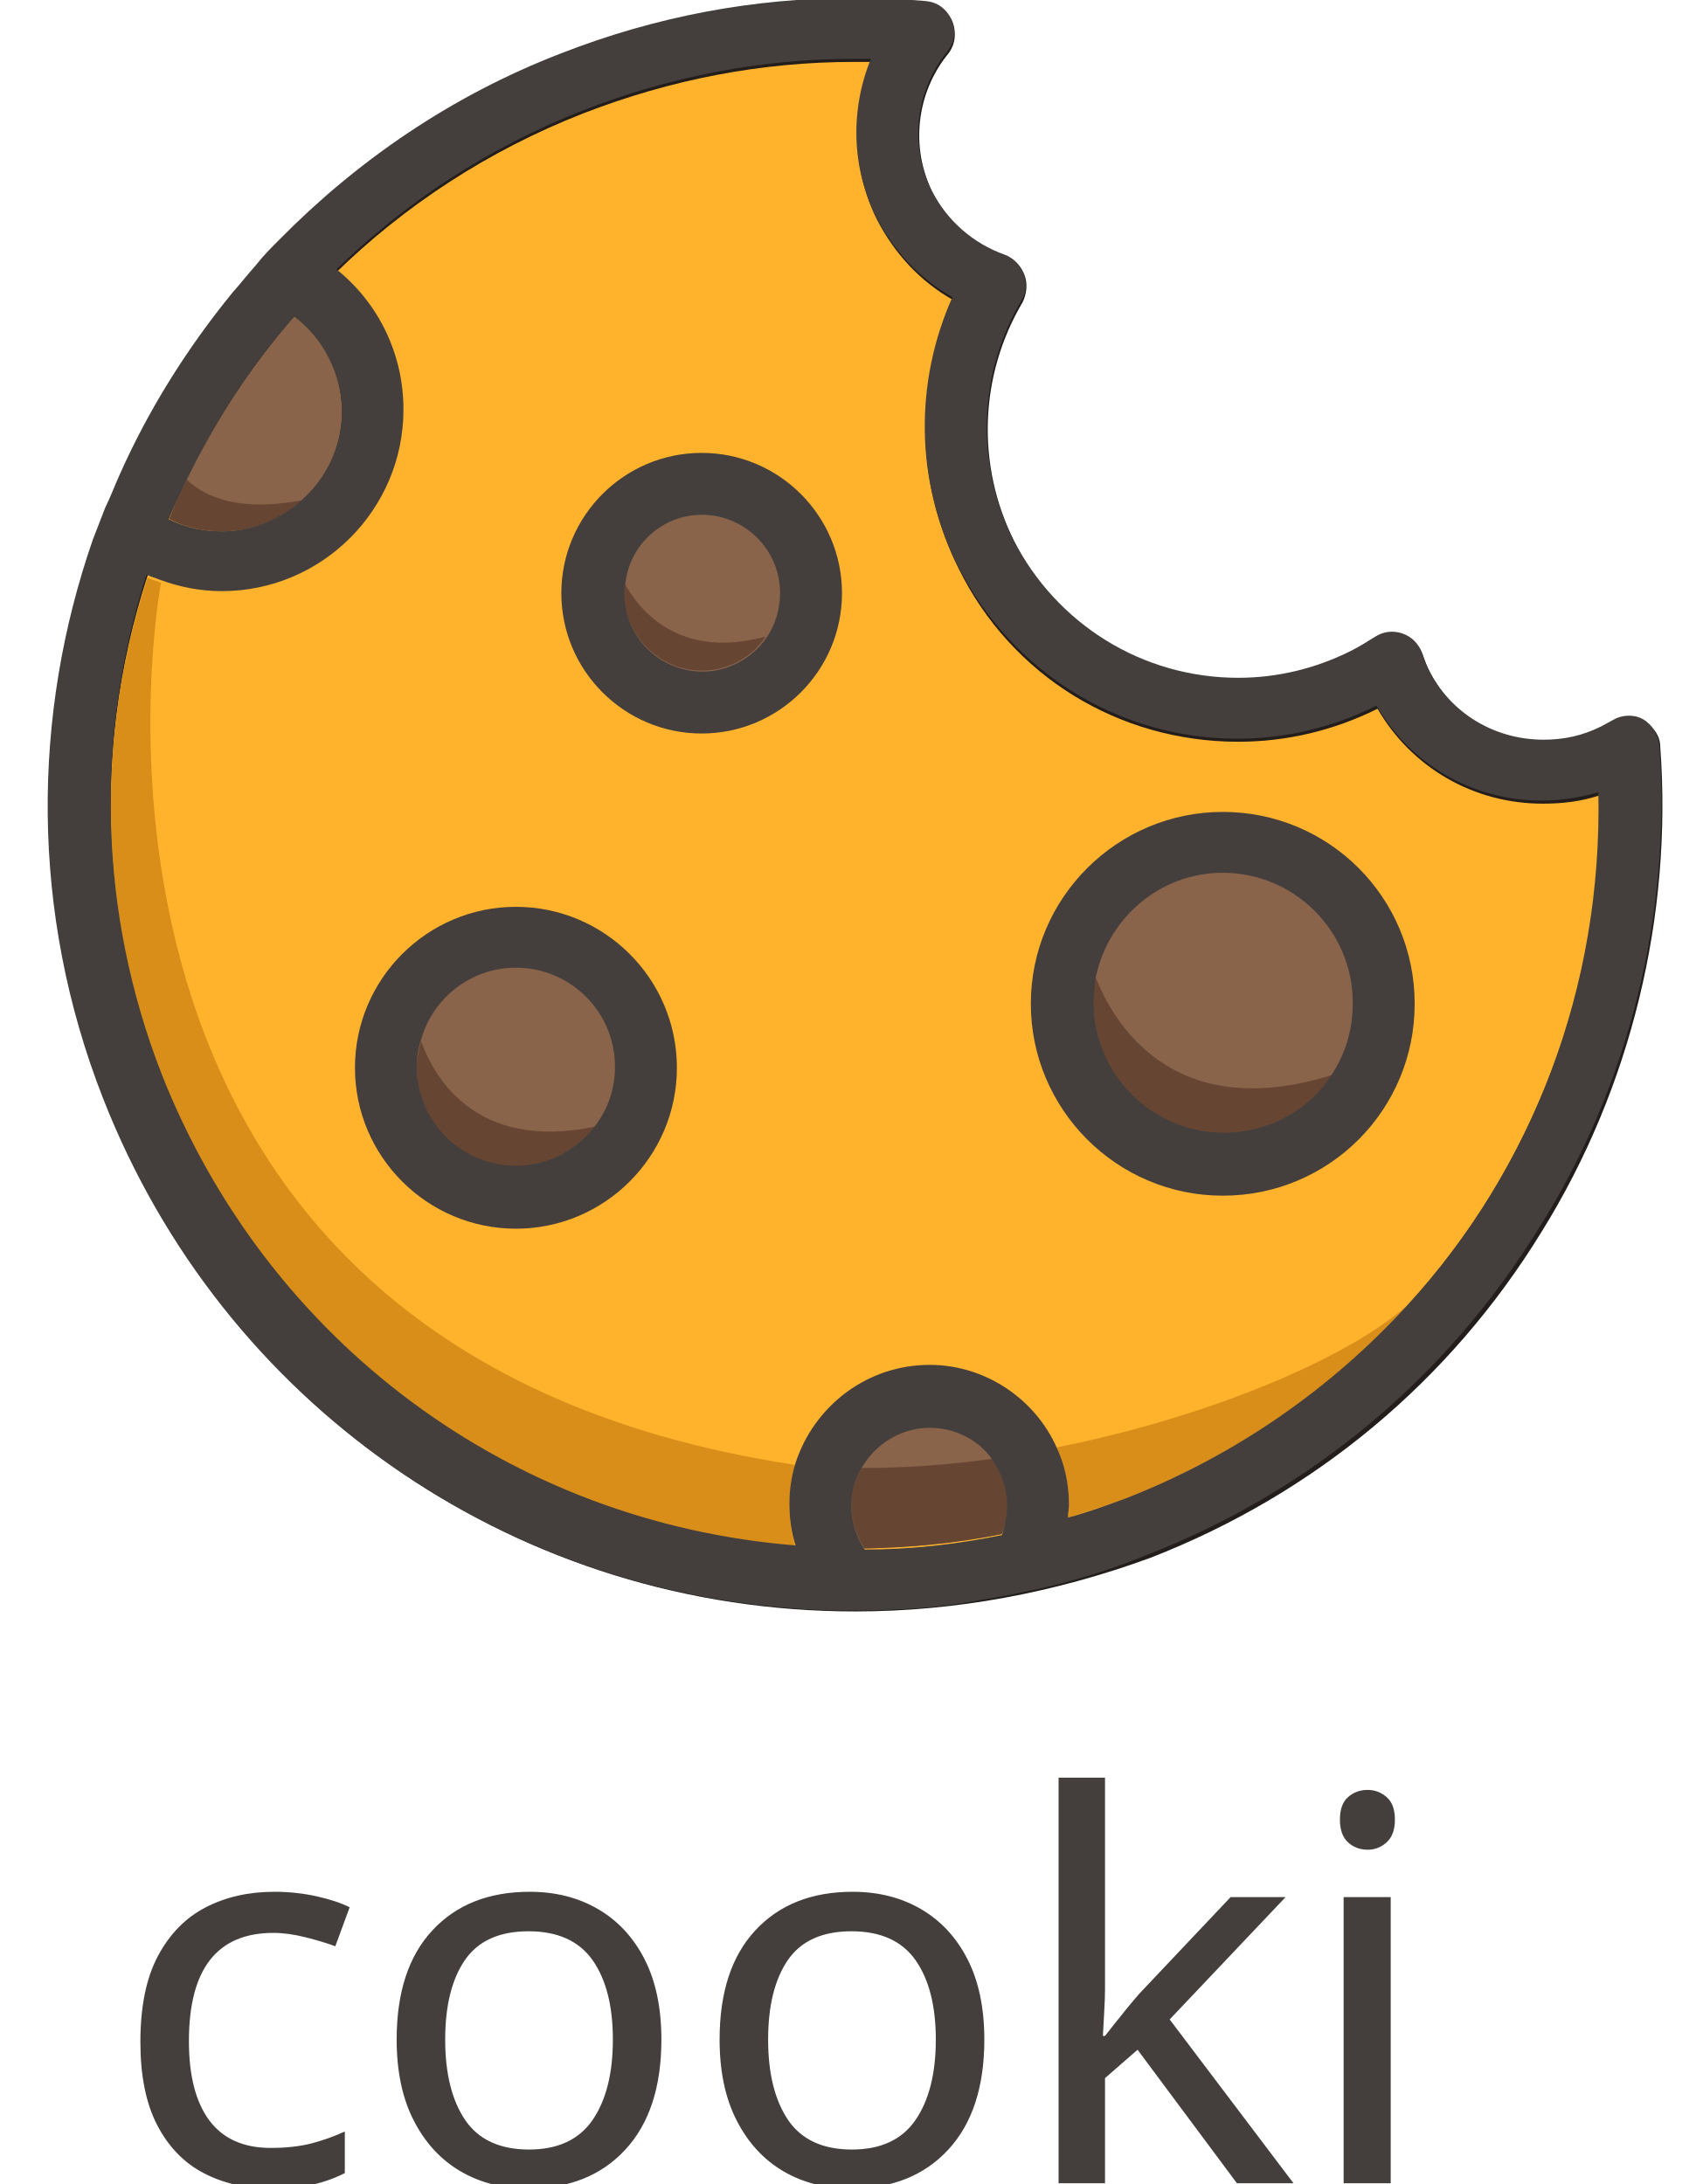
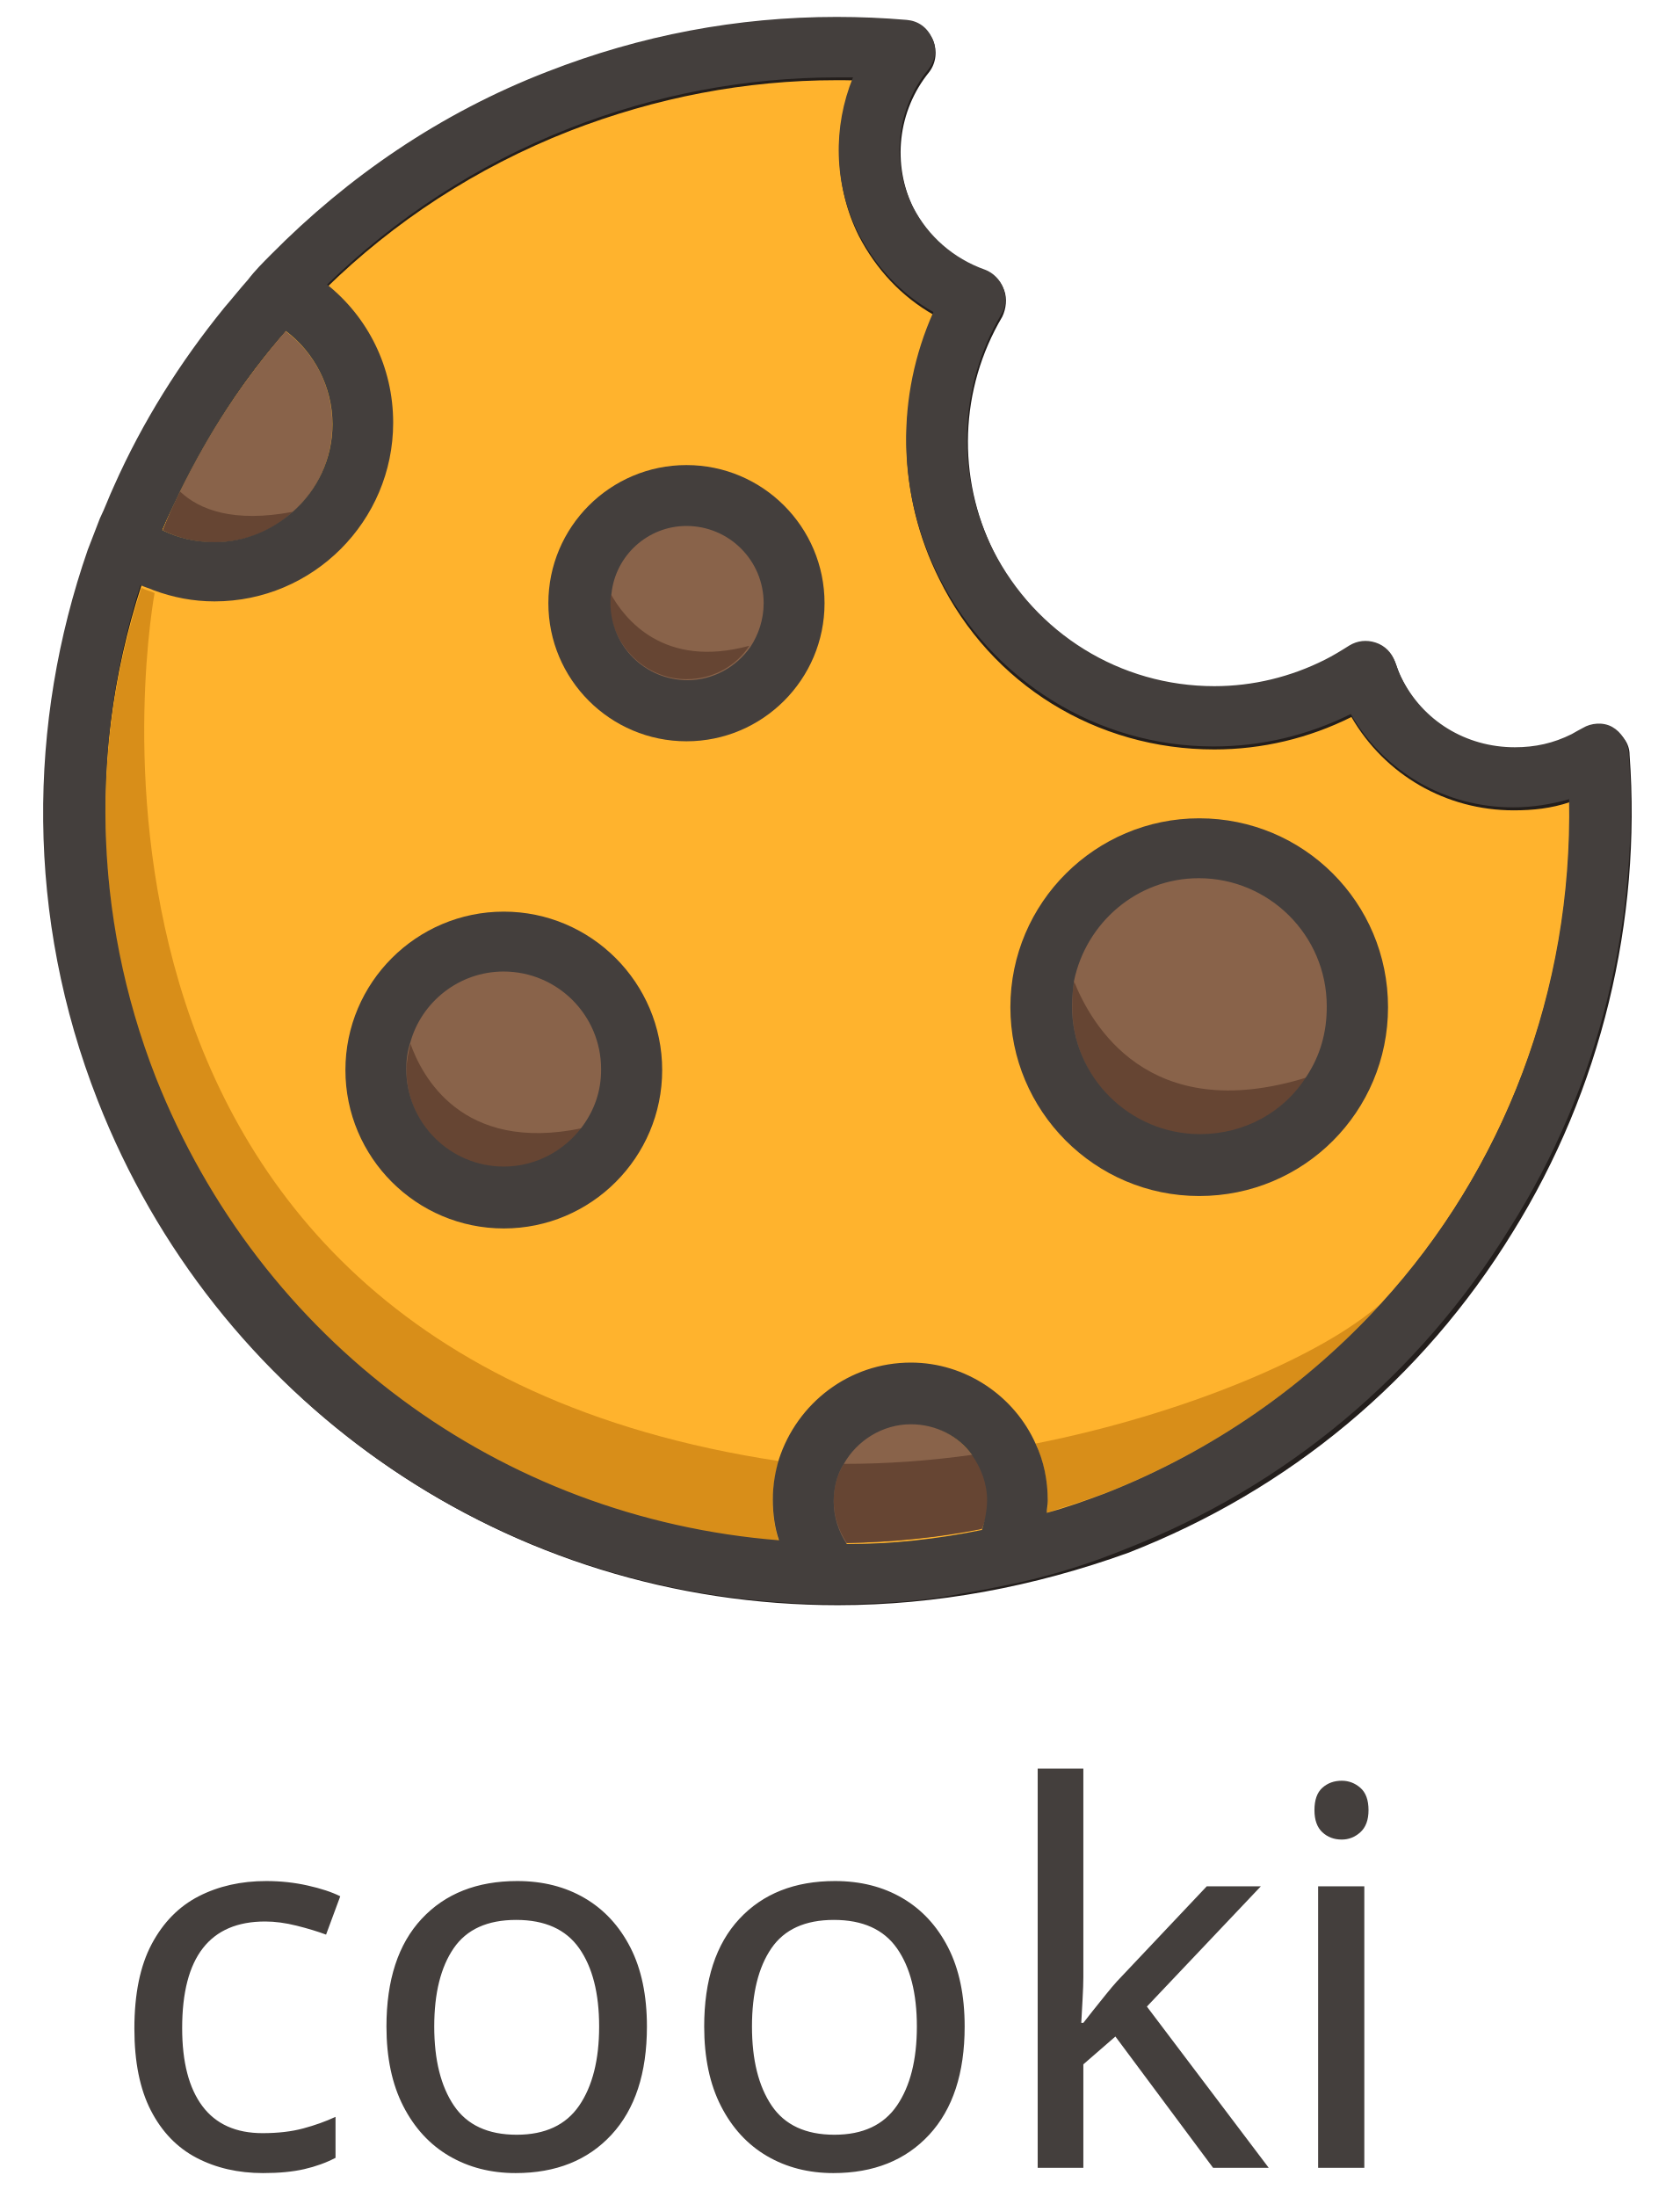
- <svg xmlns="http://www.w3.org/2000/svg" version="1.1" id="Calque_1" x="0px" y="0px" viewBox="335 186.3 165 211.7" enable-background="new 335 186.3 165 211.7" xml:space="preserve">
+ <svg xmlns="http://www.w3.org/2000/svg" version="1.1" id="Calque_1" x="0px" y="0px" viewBox="0 0 844 1104" enable-background="new 0 0 844 1104" xml:space="preserve">
  <g>
-     <path fill="#FFB32D" d="M470.6,252.6c-0.3-0.6-0.5-1.2-0.8-1.9c-0.8,0.6-1.7,1.1-2.7,1.5c-13.5,6.8-29.9,1.3-36.7-12.2   c-4.3-8.6-3.6-18.4,0.9-26.1c-3.7-1.3-6.9-3.9-8.8-7.7c-2.8-5.6-1.9-12.1,1.8-16.7c-11.2-1-22.8,0.5-34,4.9   c-38.6,15.1-57.6,58.7-42.5,97.4c15.1,38.6,58.7,57.6,97.4,42.5c31.5-12.3,49.9-43.6,47.5-75.6c-0.4,0.3-0.9,0.5-1.4,0.8   C483.8,263.3,474.5,260.2,470.6,252.6" />
-     <path fill="#231E1C" d="M417.9,342.5c-32.4,0-60.9-19.5-72.7-49.6c-15.7-40.1,4.1-85.5,44.2-101.2c9.1-3.6,18.7-5.4,28.5-5.4   c2.3,0,4.6,0.1,6.9,0.3c1.1,0.1,2.1,0.8,2.5,1.8s0.3,2.2-0.4,3.1c-3.1,3.8-3.7,9.1-1.5,13.5c1.5,2.9,4,5.1,7.1,6.2   c0.9,0.3,1.5,1,1.8,1.8c0.3,0.8,0.2,1.8-0.2,2.6c-4.2,7.1-4.5,15.8-0.8,23.2c4.1,8.3,12.5,13.4,21.8,13.4c3.8,0,7.4-0.9,10.9-2.6   c0.8-0.4,1.6-0.9,2.4-1.4c0.8-0.5,1.7-0.6,2.6-0.3c0.9,0.3,1.6,1,1.9,1.9c0.2,0.6,0.4,1.1,0.6,1.5c2.1,4.3,6.4,6.9,11.2,6.9   c1.9,0,3.8-0.4,5.6-1.3c0.4-0.2,0.7-0.4,1.1-0.6c0.9-0.6,2-0.6,2.9-0.1c0.9,0.5,1.6,1.4,1.6,2.5c1.2,16.3-2.8,33-11.5,47   c-8.9,14.5-22,25.4-37.9,31.6C437.2,340.7,427.6,342.5,417.9,342.5z M417.8,192.3c-9,0-17.8,1.7-26.3,5   c-37,14.5-55.3,56.4-40.8,93.5c10.9,27.8,37.3,45.8,67.2,45.8c9,0,17.9-1.7,26.3-5c28.3-11.1,46.3-38.2,45.8-68.2   c-1.8,0.6-3.6,0.8-5.5,0.8c-6.7,0-12.7-3.5-16-9.2c-4.2,2.1-8.8,3.2-13.5,3.2c-11.6,0-22-6.4-27.1-16.8c-4.1-8.2-4.3-17.7-0.5-26   c-3.2-1.8-5.7-4.5-7.4-7.8c-2.4-4.8-2.5-10.4-0.5-15.3C418.9,192.3,418.3,192.3,417.8,192.3z" />
+     <path fill="#FFB32D" d="M689.9,348c-1.5-3.1-2.6-6.1-4.1-9.7c-4.1,3.1-8.7,5.6-13.8,7.7c-68.9,34.7-152.5,6.6-187.2-62.2   c-21.9-43.9-18.4-93.9,4.6-133.2c-18.9-6.6-35.2-19.9-44.9-39.3c-14.3-28.6-9.7-61.7,9.2-85.2c-57.1-5.1-116.3,2.6-173.5,25   C83.3,128.1-13.6,350.5,63.4,547.9c77,196.9,299.5,293.8,496.9,216.8C721,702,814.9,542.3,802.6,379.1c-2,1.5-4.6,2.6-7.1,4.1   C757.2,402.5,709.8,386.7,689.9,348" />
+     <path fill="#231E1C" d="M421,806.6c-165.3,0-310.7-99.5-370.9-253C-29.9,349,71.1,117.4,275.6,37.3C322.1,18.9,371,9.7,421,9.7   c11.7,0,23.5,0.5,35.2,1.5c5.6,0.5,10.7,4.1,12.8,9.2s1.5,11.2-2,15.8c-15.8,19.4-18.9,46.4-7.7,68.9c7.7,14.8,20.4,26,36.2,31.6   c4.6,1.5,7.7,5.1,9.2,9.2c1.5,4.1,1,9.2-1,13.3c-21.4,36.2-23,80.6-4.1,118.4c20.9,42.3,63.8,68.4,111.2,68.4   c19.4,0,37.8-4.6,55.6-13.3c4.1-2,8.2-4.6,12.2-7.1s8.7-3.1,13.3-1.5s8.2,5.1,9.7,9.7c1,3.1,2,5.6,3.1,7.7   c10.7,21.9,32.6,35.2,57.1,35.2c9.7,0,19.4-2,28.6-6.6c2-1,3.6-2,5.6-3.1c4.6-3.1,10.2-3.1,14.8-0.5s8.2,7.1,8.2,12.8   c6.1,83.2-14.3,168.4-58.7,239.8c-45.4,74-112.2,129.6-193.3,161.2C519.5,797.4,470.5,806.6,421,806.6z M420.5,40.3   c-45.9,0-90.8,8.7-134.2,25.5c-188.8,74-282.1,287.7-208.1,477C133.8,684.7,268.5,776.5,421,776.5c45.9,0,91.3-8.7,134.2-25.5   c144.4-56.6,236.2-194.9,233.7-347.9c-9.2,3.1-18.4,4.1-28.1,4.1c-34.2,0-64.8-17.9-81.6-46.9c-21.4,10.7-44.9,16.3-68.9,16.3   c-59.2,0-112.2-32.6-138.3-85.7c-20.9-41.8-21.9-90.3-2.6-132.6c-16.3-9.2-29.1-23-37.8-39.8c-12.2-24.5-12.8-53.1-2.6-78.1   C426.1,40.3,423.1,40.3,420.5,40.3z" />
  </g>
-   <path fill="#89634A" d="M397.6,289.7c0,6.9-5.6,12.6-12.6,12.6c-6.9,0-12.6-5.6-12.6-12.6c0-6.9,5.6-12.6,12.6-12.6  C392,277.2,397.6,282.8,397.6,289.7" />
-   <path fill="#89634A" d="M413.6,243.8c0,5.8-4.7,10.6-10.6,10.6s-10.6-4.7-10.6-10.6s4.7-10.6,10.6-10.6S413.6,237.9,413.6,243.8" />
-   <path fill="none" d="M374.1,226.3c0,9.7-7.9,17.6-17.6,17.6c-2.6,0-5-0.6-7.3-1.6c-5,15.3-4.9,32.4,1.5,48.5  c10.2,26,33.9,43.4,61.4,45.6c-0.4-1.3-0.6-2.6-0.6-4c0-7.5,6.1-13.6,13.6-13.6c7.5,0,13.6,6.1,13.6,13.6c0,0.4,0,0.8-0.1,1.2  c1.9-0.6,3.8-1.2,5.7-1.9c28.3-11.1,46.3-38.2,45.8-68.2c-1.8,0.6-3.6,0.8-5.5,0.8c-6.7,0-12.7-3.5-16-9.2  c-4.2,2.1-8.8,3.2-13.5,3.2c-11.6,0-22-6.4-27.1-16.8c-4.1-8.2-4.3-17.7-0.5-26c-3.2-1.8-5.7-4.5-7.4-7.8  c-2.4-4.8-2.5-10.4-0.5-15.3c-0.5,0-1.1,0-1.6,0c-9,0-17.8,1.7-26.3,5c-9.2,3.6-17.2,8.9-23.9,15.4  C371.6,215.9,374.1,220.8,374.1,226.3z" />
-   <path fill="#89634A" d="M356.5,237.8c6.4,0,11.6-5.2,11.6-11.6c0-3.8-1.8-7.1-4.6-9.2c-5.1,5.9-9.2,12.5-12.1,19.6  C352.9,237.4,354.7,237.8,356.5,237.8z" />
-   <path fill="#89634A" d="M469.1,283.6c0,8.6-7,15.6-15.6,15.6s-15.6-7-15.6-15.6c0-8.6,7-15.6,15.6-15.6S469.1,275,469.1,283.6" />
-   <path fill="#89634A" d="M432.6,332.2c0-4.2-3.4-7.6-7.6-7.6c-4.2,0-7.6,3.4-7.6,7.6c0,1.6,0.5,3,1.3,4.2c4.5-0.1,8.9-0.5,13.3-1.4  C432.4,334.2,432.6,333.2,432.6,332.2z" />
-   <path fill="none" d="M453.5,271c-6.1,0-11.2,4.3-12.3,10.1c1.6,4,7.2,14.3,22.9,9.3c1.3-2,2-4.3,2-6.8  C466.1,276.6,460.5,271,453.5,271z" />
-   <path fill="#664533" d="M441.2,281.1c-0.2,0.8-0.2,1.6-0.2,2.5c0,6.9,5.6,12.6,12.6,12.6c4.4,0,8.3-2.3,10.5-5.7  C448.4,295.4,442.8,285.1,441.2,281.1z" />
-   <path fill="#443F3D" d="M453.5,265c-10.2,0-18.6,8.3-18.6,18.6c0,10.2,8.3,18.6,18.6,18.6s18.6-8.3,18.6-18.6  C472.1,273.3,463.8,265,453.5,265z M464.1,290.4c-2.2,3.5-6.1,5.7-10.5,5.7c-6.9,0-12.6-5.6-12.6-12.6c0-0.9,0.1-1.7,0.2-2.5  c1.2-5.7,6.2-10.1,12.3-10.1c6.9,0,12.6,5.6,12.6,12.6C466.1,286.1,465.4,288.4,464.1,290.4z" />
-   <path fill="none" d="M385,280.2c-4.4,0-8.1,3-9.2,7c1.1,3.1,5,10.8,16.9,8.2c1.2-1.6,1.9-3.6,1.9-5.7  C394.6,284.5,390.3,280.2,385,280.2z" />
-   <path fill="#664533" d="M375.8,287.2c-0.2,0.8-0.4,1.7-0.4,2.6c0,5.3,4.3,9.6,9.6,9.6c3.1,0,5.9-1.5,7.7-3.9  C380.8,298,376.9,290.3,375.8,287.2z" />
-   <path fill="#443F3D" d="M385,274.2c-8.6,0-15.6,7-15.6,15.6c0,8.6,7,15.6,15.6,15.6c8.6,0,15.6-7,15.6-15.6  C400.6,281.2,393.6,274.2,385,274.2z M392.7,295.4c-1.7,2.3-4.5,3.9-7.7,3.9c-5.3,0-9.6-4.3-9.6-9.6c0-0.9,0.1-1.7,0.4-2.6  c1.1-4,4.8-7,9.2-7c5.3,0,9.6,4.3,9.6,9.6C394.6,291.9,393.9,293.8,392.7,295.4z" />
+   <path fill="#89634A" d="M317.5,537.2c0,35.2-28.6,64.3-64.3,64.3c-35.2,0-64.3-28.6-64.3-64.3c0-35.2,28.6-64.3,64.3-64.3  C288.9,473.5,317.5,502,317.5,537.2" />
+   <path fill="#89634A" d="M399.1,303.1c0,29.6-24,54.1-54.1,54.1c-30.1,0-54.1-24-54.1-54.1s24-54.1,54.1-54.1  C375.1,249,399.1,273,399.1,303.1" />
+   <path fill="none" d="M197.6,213.8c0,49.5-40.3,89.8-89.8,89.8c-13.3,0-25.5-3.1-37.2-8.2c-25.5,78.1-25,165.3,7.7,247.4  c52,132.6,172.9,221.4,313.2,232.6c-2-6.6-3.1-13.3-3.1-20.4c0-38.3,31.1-69.4,69.4-69.4s69.4,31.1,69.4,69.4c0,2,0,4.1-0.5,6.1  c9.7-3.1,19.4-6.1,29.1-9.7c144.4-56.6,236.2-194.9,233.7-347.9c-9.2,3.1-18.4,4.1-28.1,4.1c-34.2,0-64.8-17.9-81.6-46.9  c-21.4,10.7-44.9,16.3-68.9,16.3c-59.2,0-112.2-32.6-138.3-85.7c-20.9-41.8-21.9-90.3-2.6-132.6c-16.3-9.2-29.1-23-37.8-39.8  c-12.2-24.5-12.8-53.1-2.6-78.1c-2.6,0-5.6,0-8.2,0c-45.9,0-90.8,8.7-134.2,25.5c-46.9,18.4-87.7,45.4-121.9,78.6  C184.8,160.7,197.6,185.7,197.6,213.8z" />
+   <path fill="#89634A" d="M107.8,272.5c32.6,0,59.2-26.5,59.2-59.2c0-19.4-9.2-36.2-23.5-46.9c-26,30.1-46.9,63.8-61.7,100  C89.4,270.4,98.6,272.5,107.8,272.5z" />
+   <path fill="#89634A" d="M682.2,506.1c0,43.9-35.7,79.6-79.6,79.6c-43.9,0-79.6-35.7-79.6-79.6s35.7-79.6,79.6-79.6  C646.5,426.5,682.2,462.2,682.2,506.1" />
+   <path fill="#89634A" d="M496,754c0-21.4-17.3-38.8-38.8-38.8s-38.8,17.3-38.8,38.8c0,8.2,2.6,15.3,6.6,21.4  c23-0.5,45.4-2.6,67.9-7.1C495,764.2,496,759.1,496,754z" />
+   <path fill="none" d="M602.7,441.8c-31.1,0-57.1,21.9-62.7,51.5c8.2,20.4,36.7,73,116.8,47.4c6.6-10.2,10.2-21.9,10.2-34.7  C666.9,470.4,638.4,441.8,602.7,441.8z" />
+   <path fill="#664533" d="M539.9,493.4c-1,4.1-1,8.2-1,12.8c0,35.2,28.6,64.3,64.3,64.3c22.4,0,42.3-11.7,53.6-29.1  C576.6,566.3,548.1,513.8,539.9,493.4z" />
+   <path fill="#443F3D" d="M602.7,411.2c-52,0-94.9,42.3-94.9,94.9c0,52,42.3,94.9,94.9,94.9s94.9-42.3,94.9-94.9  S655.2,411.2,602.7,411.2z M656.7,540.8c-11.2,17.9-31.1,29.1-53.6,29.1c-35.2,0-64.3-28.6-64.3-64.3c0-4.6,0.5-8.7,1-12.8  c6.1-29.1,31.6-51.5,62.7-51.5c35.2,0,64.3,28.6,64.3,64.3C666.9,518.9,663.4,530.6,656.7,540.8z" />
+   <path fill="none" d="M253.2,488.8c-22.4,0-41.3,15.3-46.9,35.7c5.6,15.8,25.5,55.1,86.2,41.8c6.1-8.2,9.7-18.4,9.7-29.1  C302.2,510.7,280.2,488.8,253.2,488.8z" />
+   <path fill="#664533" d="M206.3,524.5c-1,4.1-2,8.7-2,13.3c0,27,21.9,49,49,49c15.8,0,30.1-7.7,39.3-19.9  C231.8,579.6,211.9,540.3,206.3,524.5z" />
+   <path fill="#443F3D" d="M253.2,458.1c-43.9,0-79.6,35.7-79.6,79.6c0,43.9,35.7,79.6,79.6,79.6s79.6-35.7,79.6-79.6  C332.8,493.9,297.1,458.1,253.2,458.1z M292.5,566.3c-8.7,11.7-23,19.9-39.3,19.9c-27,0-49-21.9-49-49c0-4.6,0.5-8.7,2-13.3  c5.6-20.4,24.5-35.7,46.9-35.7c27,0,49,21.9,49,49C302.2,548.4,298.6,558.1,292.5,566.3z" />
  <g>
-     <path fill="none" d="M409.3,248c0.8-1.2,1.3-2.7,1.3-4.3c0-4.2-3.4-7.6-7.6-7.6c-3.9,0-7.1,2.9-7.5,6.7   C397,245.4,400.9,250.4,409.3,248z" />
-     <path fill="#664533" d="M403,251.3c2.6,0,4.9-1.3,6.2-3.3c-8.4,2.3-12.3-2.6-13.7-5.2c0,0.3-0.1,0.6-0.1,0.9   C395.5,247.9,398.9,251.3,403,251.3z" />
-     <path fill="#443F3D" d="M403,230.2c-7.5,0-13.6,6.1-13.6,13.6s6.1,13.6,13.6,13.6c7.5,0,13.6-6.1,13.6-13.6S410.5,230.2,403,230.2z    M403,236.2c4.2,0,7.6,3.4,7.6,7.6c0,1.6-0.5,3.1-1.3,4.3c-1.4,2-3.7,3.3-6.2,3.3c-4.2,0-7.6-3.4-7.6-7.6c0-0.3,0-0.6,0.1-0.9   C396,239.1,399.2,236.2,403,236.2z" />
+     <path fill="none" d="M377.2,324.5c4.1-6.1,6.6-13.8,6.6-21.9c0-21.4-17.3-38.8-38.8-38.8c-19.9,0-36.2,14.8-38.3,34.2   C314.4,311.2,334.3,336.7,377.2,324.5z" />
+     <path fill="#664533" d="M345,341.3c13.3,0,25-6.6,31.6-16.8c-42.9,11.7-62.7-13.3-69.9-26.5c0,1.5-0.5,3.1-0.5,4.6   C306.8,324,324.1,341.3,345,341.3z" />
+     <path fill="#443F3D" d="M345,233.7c-38.3,0-69.4,31.1-69.4,69.4s31.1,69.4,69.4,69.4s69.4-31.1,69.4-69.4S383.3,233.7,345,233.7z    M345,264.3c21.4,0,38.8,17.3,38.8,38.8c0,8.2-2.6,15.8-6.6,21.9c-7.1,10.2-18.9,16.8-31.6,16.8c-21.4,0-38.8-17.3-38.8-38.8   c0-1.5,0-3.1,0.5-4.6C309.3,279.1,325.6,264.3,345,264.3z" />
  </g>
  <g>
-     <path fill="none" d="M468.5,255c-4.2,2.1-8.8,3.2-13.5,3.2c-11.6,0-22-6.4-27.1-16.8c-4.1-8.2-4.3-17.7-0.5-26   c-3.2-1.8-5.7-4.5-7.4-7.8c-2.4-4.8-2.5-10.4-0.5-15.3c-0.5,0-1.1,0-1.6,0c-9,0-17.8,1.7-26.3,5c-9.2,3.6-17.2,8.9-23.9,15.4   c3.9,3.2,6.5,8.1,6.5,13.6c0,9.7-7.9,17.6-17.6,17.6c-2.1,0-4.1-0.4-6-1.1l0,0c0,0-14,74.1,61.5,85.5c1.7-5.5,6.9-9.5,13-9.5   c5.5,0,10.2,3.3,12.3,8c14.6-2.9,28.1-8.6,34-13.8c12.1-13.3,18.9-30.8,18.6-49.5c-1.8,0.6-3.6,0.8-5.5,0.8   C477.8,264.1,471.8,260.6,468.5,255z" />
-     <path fill="none" d="M425,324.7c-2.8,0-5.3,1.6-6.6,3.9c4.1,0,8.4-0.3,12.7-0.9C429.7,325.9,427.5,324.7,425,324.7z" />
-     <path fill="none" d="M368.1,226.3c0-3.8-1.8-7.1-4.6-9.2c-5.1,5.9-9.2,12.5-12.1,19.6c1.6,0.8,3.3,1.2,5.2,1.2   C362.9,237.8,368.1,232.6,368.1,226.3z" />
-     <path fill="#D88E19" d="M350.7,290.7c10.2,26,33.9,43.4,61.4,45.6c-0.4-1.3-0.6-2.6-0.6-4c0-1.4,0.2-2.8,0.6-4   c-75.5-11.4-61.5-85.5-61.5-85.5l0,0c-0.4-0.2-0.9-0.3-1.3-0.5C344.3,257.5,344.4,274.6,350.7,290.7z" />
-     <path fill="#664533" d="M417.5,332.2c0,1.6,0.5,3,1.3,4.2c4.5-0.1,8.9-0.5,13.3-1.4c0.4-0.9,0.6-1.8,0.6-2.8c0-1.7-0.6-3.3-1.5-4.5   c-4.3,0.6-8.5,0.9-12.7,0.9C417.8,329.7,417.5,330.9,417.5,332.2z" />
-     <path fill="#D88E19" d="M438.6,332.2c0,0.4,0,0.8-0.1,1.2c1.9-0.6,3.8-1.2,5.7-1.9c10.7-4.2,19.9-10.6,27.2-18.7   c-5.8,5.2-19.4,10.9-34,13.8C438.2,328.4,438.6,330.3,438.6,332.2z" />
+     <path fill="none" d="M679.2,360.2c-21.4,10.7-44.9,16.3-68.9,16.3c-59.2,0-112.2-32.6-138.3-85.7c-20.9-41.8-21.9-90.3-2.6-132.6   c-16.3-9.2-29.1-23-37.8-39.8c-12.2-24.5-12.8-53.1-2.6-78.1c-2.6,0-5.6,0-8.2,0c-45.9,0-90.8,8.7-134.2,25.5   c-46.9,18.4-87.7,45.4-121.9,78.6c19.9,16.3,33.2,41.3,33.2,69.4c0,49.5-40.3,89.8-89.8,89.8c-10.7,0-20.9-2-30.6-5.6l0,0   c0,0-71.4,378,313.7,436.2c8.7-28.1,35.2-48.5,66.3-48.5c28.1,0,52,16.8,62.7,40.8c74.5-14.8,143.4-43.9,173.5-70.4   c61.7-67.9,96.4-157.1,94.9-252.5c-9.2,3.1-18.4,4.1-28.1,4.1C726.6,406.6,696,388.8,679.2,360.2z" />
+     <path fill="none" d="M457.3,715.8c-14.3,0-27,8.2-33.7,19.9c20.9,0,42.9-1.5,64.8-4.6C481.2,721.9,470,715.8,457.3,715.8z" />
+     <path fill="none" d="M167,213.8c0-19.4-9.2-36.2-23.5-46.9c-26,30.1-46.9,63.8-61.7,100c8.2,4.1,16.8,6.1,26.5,6.1   C140.5,272.5,167,245.9,167,213.8z" />
+     <path fill="#D88E19" d="M78.2,542.3C130.3,675,251.2,763.7,391.5,775c-2-6.6-3.1-13.3-3.1-20.4s1-14.3,3.1-20.4   C6.3,676,77.7,298,77.7,298l0,0c-2-1-4.6-1.5-6.6-2.6C45.6,373,46.1,460.2,78.2,542.3z" />
+     <path fill="#664533" d="M419,754c0,8.2,2.6,15.3,6.6,21.4c23-0.5,45.4-2.6,67.9-7.1c2-4.6,3.1-9.2,3.1-14.3c0-8.7-3.1-16.8-7.7-23   c-21.9,3.1-43.4,4.6-64.8,4.6C420.5,741.3,419,747.4,419,754z" />
+     <path fill="#D88E19" d="M526.6,754c0,2,0,4.1-0.5,6.1c9.7-3.1,19.4-6.1,29.1-9.7c54.6-21.4,101.5-54.1,138.8-95.4   c-29.6,26.5-99,55.6-173.5,70.4C524.6,734.7,526.6,744.3,526.6,754z" />
  </g>
-   <text transform="matrix(1 0 0 1 345.7612 397.9248)" fill="#443F3D" font-family="'Gotham-Bold'" font-size="51.737">cooki</text>
+   <text transform="matrix(1 0 0 1 53.0196 1089.339)" fill="#443F3D" font-family="'Gotham-Bold'" font-size="263.942">cooki</text>
  <g>
-     <path fill="none" d="M425,324.7c-2.8,0-5.3,1.6-6.6,3.9c-0.6,1.1-1,2.3-1,3.7c0,1.6,0.5,3,1.3,4.2c4.5-0.1,8.9-0.5,13.3-1.4   c0.4-0.9,0.6-1.8,0.6-2.8c0-1.7-0.6-3.3-1.5-4.5C429.7,325.9,427.5,324.7,425,324.7z" />
-     <path fill="none" d="M468.5,255c-4.2,2.1-8.8,3.2-13.5,3.2c-11.6,0-22-6.4-27.1-16.8c-4.1-8.2-4.3-17.7-0.5-26   c-3.2-1.8-5.7-4.5-7.4-7.8c-2.4-4.8-2.5-10.4-0.5-15.3c-0.5,0-1.1,0-1.6,0c-9,0-17.8,1.7-26.3,5c-9.2,3.6-17.2,8.9-23.9,15.4   c3.9,3.2,6.5,8.1,6.5,13.6c0,9.7-7.9,17.6-17.6,17.6c-2.1,0-4.1-0.4-6-1.1c-0.4-0.2-0.9-0.3-1.3-0.5c-5,15.3-4.9,32.4,1.5,48.5   c10.2,26,33.9,43.4,61.4,45.6c-0.4-1.3-0.6-2.6-0.6-4c0-1.4,0.2-2.8,0.6-4c1.7-5.5,6.9-9.5,13-9.5c5.5,0,10.2,3.3,12.3,8   c0.8,1.7,1.2,3.6,1.2,5.6c0,0.4,0,0.8-0.1,1.2c1.9-0.6,3.8-1.2,5.7-1.9c10.7-4.2,19.9-10.6,27.2-18.7   c12.1-13.3,18.9-30.8,18.6-49.5c-1.8,0.6-3.6,0.8-5.5,0.8C477.8,264.1,471.8,260.6,468.5,255z" />
-     <path fill="none" d="M364.3,234.9c2.4-2.1,3.9-5.2,3.9-8.6c0-3.8-1.8-7.1-4.6-9.2c-4.2,4.8-7.6,10.1-10.4,15.8   C355.1,234.6,358.4,235.9,364.3,234.9z" />
-     <path fill="#664533" d="M356.5,237.8c3,0,5.7-1.1,7.7-3c-5.8,1.1-9.2-0.2-11.1-2c-0.6,1.2-1.2,2.5-1.7,3.8   C352.9,237.4,354.7,237.8,356.5,237.8z" />
-     <path fill="#443F3D" d="M495.8,258.5c-0.1-1-0.7-2-1.6-2.5s-2.1-0.4-2.9,0.1c-0.4,0.2-0.7,0.4-1.1,0.6c-1.8,0.9-3.6,1.3-5.6,1.3   c-4.8,0-9.1-2.6-11.2-6.9c-0.2-0.4-0.4-0.9-0.6-1.5c-0.3-0.9-1-1.6-1.9-1.9c-0.9-0.3-1.8-0.2-2.6,0.3c-0.8,0.5-1.6,1-2.4,1.4   c-3.4,1.7-7.1,2.6-10.9,2.6c-9.3,0-17.6-5.2-21.8-13.4c-3.7-7.4-3.4-16.1,0.8-23.2c0.5-0.8,0.5-1.7,0.2-2.6c-0.3-0.8-1-1.5-1.8-1.8   c-3.1-1.1-5.6-3.3-7.1-6.2c-2.2-4.4-1.6-9.7,1.5-13.5c0.7-0.9,0.9-2,0.4-3.1s-1.4-1.7-2.5-1.8c-2.3-0.2-4.6-0.3-6.9-0.3   c-9.8,0-19.3,1.8-28.5,5.4c-10.6,4.1-19.7,10.4-27.2,18c-0.8,0.8-1.6,1.6-2.3,2.5c-0.8,0.9-1.5,1.8-2.3,2.7   c-4.4,5.4-8.1,11.3-10.9,17.6c-0.5,1.1-0.9,2.2-1.4,3.2c-0.4,1-0.8,2.1-1.2,3.1c-5.9,17-6.1,36.1,1,54.2   c11.6,29.6,39.4,48.9,71,49.6c0.6,0,1.2,0,1.7,0c1.4,0,2.8,0,4.2-0.1c2.7-0.1,5.4-0.4,8.1-0.9c1.9-0.3,3.8-0.7,5.7-1.1   c3.6-0.8,7.1-1.9,10.5-3.3c15.9-6.2,29-17.2,37.9-31.6C492.9,291.5,497,274.8,495.8,258.5z M353.1,232.8c2.8-5.7,6.2-11,10.4-15.8   c2.8,2.1,4.6,5.5,4.6,9.2c0,3.4-1.5,6.5-3.9,8.6c-2,1.8-4.7,3-7.7,3c-1.9,0-3.6-0.4-5.2-1.2C351.9,235.3,352.5,234.1,353.1,232.8z    M432.1,335.1c-4.4,0.9-8.8,1.4-13.3,1.4c-0.8-1.2-1.3-2.7-1.3-4.2c0-1.3,0.3-2.6,1-3.7c1.3-2.3,3.8-3.9,6.6-3.9c2.5,0,4.7,1.2,6,3   c0.9,1.3,1.5,2.8,1.5,4.5C432.6,333.2,432.4,334.2,432.1,335.1z M471.4,312.8c-7.3,8-16.5,14.5-27.2,18.7c-1.9,0.7-3.8,1.4-5.7,1.9   c0-0.4,0.1-0.8,0.1-1.2c0-2-0.4-3.9-1.2-5.6c-2.1-4.7-6.9-8-12.3-8c-6.1,0-11.2,4-13,9.5c-0.4,1.3-0.6,2.6-0.6,4   c0,1.4,0.2,2.8,0.6,4c-27.5-2.2-51.1-19.6-61.4-45.6c-6.3-16.1-6.4-33.2-1.5-48.5c0.4,0.2,0.8,0.3,1.3,0.5c1.9,0.7,3.9,1.1,6,1.1   c9.7,0,17.6-7.9,17.6-17.6c0-5.5-2.5-10.4-6.5-13.6c6.7-6.5,14.7-11.8,23.9-15.4c8.4-3.3,17.3-5,26.3-5c0.5,0,1.1,0,1.6,0   c-2,4.9-1.9,10.5,0.5,15.3c1.7,3.3,4.2,6,7.4,7.8c-3.7,8.3-3.6,17.8,0.5,26c5.2,10.3,15.6,16.8,27.1,16.8c4.7,0,9.3-1.1,13.5-3.2   c3.3,5.7,9.3,9.2,16,9.2c1.9,0,3.7-0.3,5.5-0.8C490.3,282,483.5,299.6,471.4,312.8z" />
+     <path fill="none" d="M457.3,715.8c-14.3,0-27,8.2-33.7,19.9c-3.1,5.6-5.1,11.7-5.1,18.9c0,8.2,2.6,15.3,6.6,21.4   c23-0.5,45.4-2.6,67.9-7.1c2-4.6,3.1-9.2,3.1-14.3c0-8.7-3.1-16.8-7.7-23C481.2,721.9,470,715.8,457.3,715.8z" />
+     <path fill="none" d="M679.2,360.2c-21.4,10.7-44.9,16.3-68.9,16.3c-59.2,0-112.2-32.6-138.3-85.7c-20.9-41.8-21.9-90.3-2.6-132.6   c-16.3-9.2-29.1-23-37.8-39.8c-12.2-24.5-12.8-53.1-2.6-78.1c-2.6,0-5.6,0-8.2,0c-45.9,0-90.8,8.7-134.2,25.5   c-46.9,18.4-87.7,45.4-121.9,78.6c19.9,16.3,33.2,41.3,33.2,69.4c0,49.5-40.3,89.8-89.8,89.8c-10.7,0-20.9-2-30.6-5.6   c-2-1-4.6-1.5-6.6-2.6c-25.5,78.1-25,165.3,7.7,247.4c52,132.6,172.9,221.4,313.2,232.6c-2-6.6-3.1-13.3-3.1-20.4s1-14.3,3.1-20.4   c8.7-28.1,35.2-48.5,66.3-48.5c28.1,0,52,16.8,62.7,40.8c4.1,8.7,6.1,18.4,6.1,28.6c0,2,0,4.1-0.5,6.1c9.7-3.1,19.4-6.1,29.1-9.7   c54.6-21.4,101.5-54.1,138.8-95.4c61.7-67.9,96.4-157.1,94.9-252.5c-9.2,3.1-18.4,4.1-28.1,4.1C726.6,406.6,696,388.8,679.2,360.2z   " />
+     <path fill="none" d="M147.6,257.7c12.2-10.7,19.9-26.5,19.9-43.9c0-19.4-9.2-36.2-23.5-46.9c-21.4,24.5-38.8,51.5-53.1,80.6   C100.7,256.1,117.5,262.8,147.6,257.7z" />
+     <path fill="#664533" d="M107.8,272.5c15.3,0,29.1-5.6,39.3-15.3c-29.6,5.6-46.9-1-56.6-10.2c-3.1,6.1-6.1,12.8-8.7,19.4   C89.4,270.4,98.6,272.5,107.8,272.5z" />
+     <path fill="#443F3D" d="M818.5,378.1c-0.5-5.1-3.6-10.2-8.2-12.8c-4.6-2.6-10.7-2-14.8,0.5c-2,1-3.6,2-5.6,3.1   c-9.2,4.6-18.4,6.6-28.6,6.6c-24.5,0-46.4-13.3-57.1-35.2c-1-2-2-4.6-3.1-7.7c-1.5-4.6-5.1-8.2-9.7-9.7c-4.6-1.5-9.2-1-13.3,1.5   c-4.1,2.6-8.2,5.1-12.2,7.1c-17.3,8.7-36.2,13.3-55.6,13.3c-47.4,0-89.8-26.5-111.2-68.4c-18.9-37.8-17.3-82.1,4.1-118.4   c2.6-4.1,2.6-8.7,1-13.3c-1.5-4.1-5.1-7.7-9.2-9.2c-15.8-5.6-28.6-16.8-36.2-31.6c-11.2-22.4-8.2-49.5,7.7-68.9   c3.6-4.6,4.6-10.2,2-15.8s-7.1-8.7-12.8-9.2c-11.7-1-23.5-1.5-35.2-1.5c-50,0-98.5,9.2-145.4,27.5   c-54.1,20.9-100.5,53.1-138.8,91.8c-4.1,4.1-8.2,8.2-11.7,12.8c-4.1,4.6-7.7,9.2-11.7,13.8c-22.4,27.5-41.3,57.6-55.6,89.8   c-2.6,5.6-4.6,11.2-7.1,16.3c-2,5.1-4.1,10.7-6.1,15.8C13.9,363.3,12.9,460.7,49.1,553c59.2,151,201,249.5,362.2,253   c3.1,0,6.1,0,8.7,0c7.1,0,14.3,0,21.4-0.5c13.8-0.5,27.5-2,41.3-4.6c9.7-1.5,19.4-3.6,29.1-5.6c18.4-4.1,36.2-9.7,53.6-16.8   c81.1-31.6,147.9-87.7,193.3-161.2C803.7,546.4,824.6,461.2,818.5,378.1z M90.5,246.9c14.3-29.1,31.6-56.1,53.1-80.6   c14.3,10.7,23.5,28.1,23.5,46.9c0,17.3-7.7,33.2-19.9,43.9c-10.2,9.2-24,15.3-39.3,15.3c-9.7,0-18.4-2-26.5-6.1   C84.3,259.7,87.4,253.6,90.5,246.9z M493.5,768.8c-22.4,4.6-44.9,7.1-67.9,7.1c-4.1-6.1-6.6-13.8-6.6-21.4c0-6.6,1.5-13.3,5.1-18.9   c6.6-11.7,19.4-19.9,33.7-19.9c12.8,0,24,6.1,30.6,15.3c4.6,6.6,7.7,14.3,7.7,23C496,759.1,495,764.2,493.5,768.8z M694,655.1   c-37.2,40.8-84.2,74-138.8,95.4c-9.7,3.6-19.4,7.1-29.1,9.7c0-2,0.5-4.1,0.5-6.1c0-10.2-2-19.9-6.1-28.6   c-10.7-24-35.2-40.8-62.7-40.8c-31.1,0-57.1,20.4-66.3,48.5c-2,6.6-3.1,13.3-3.1,20.4s1,14.3,3.1,20.4   c-140.3-11.2-260.7-100-313.2-232.6c-32.1-82.1-32.6-169.4-7.7-247.4c2,1,4.1,1.5,6.6,2.6c9.7,3.6,19.9,5.6,30.6,5.6   c49.5,0,89.8-40.3,89.8-89.8c0-28.1-12.8-53.1-33.2-69.4c34.2-33.2,75-60.2,121.9-78.6c42.9-16.8,88.3-25.5,134.2-25.5   c2.6,0,5.6,0,8.2,0c-10.2,25-9.7,53.6,2.6,78.1c8.7,16.8,21.4,30.6,37.8,39.8c-18.9,42.3-18.4,90.8,2.6,132.6   c26.5,52.5,79.6,85.7,138.3,85.7c24,0,47.4-5.6,68.9-16.3c16.8,29.1,47.4,46.9,81.6,46.9c9.7,0,18.9-1.5,28.1-4.1   C790.4,497.9,755.7,587.7,694,655.1z" />
  </g>
</svg>
